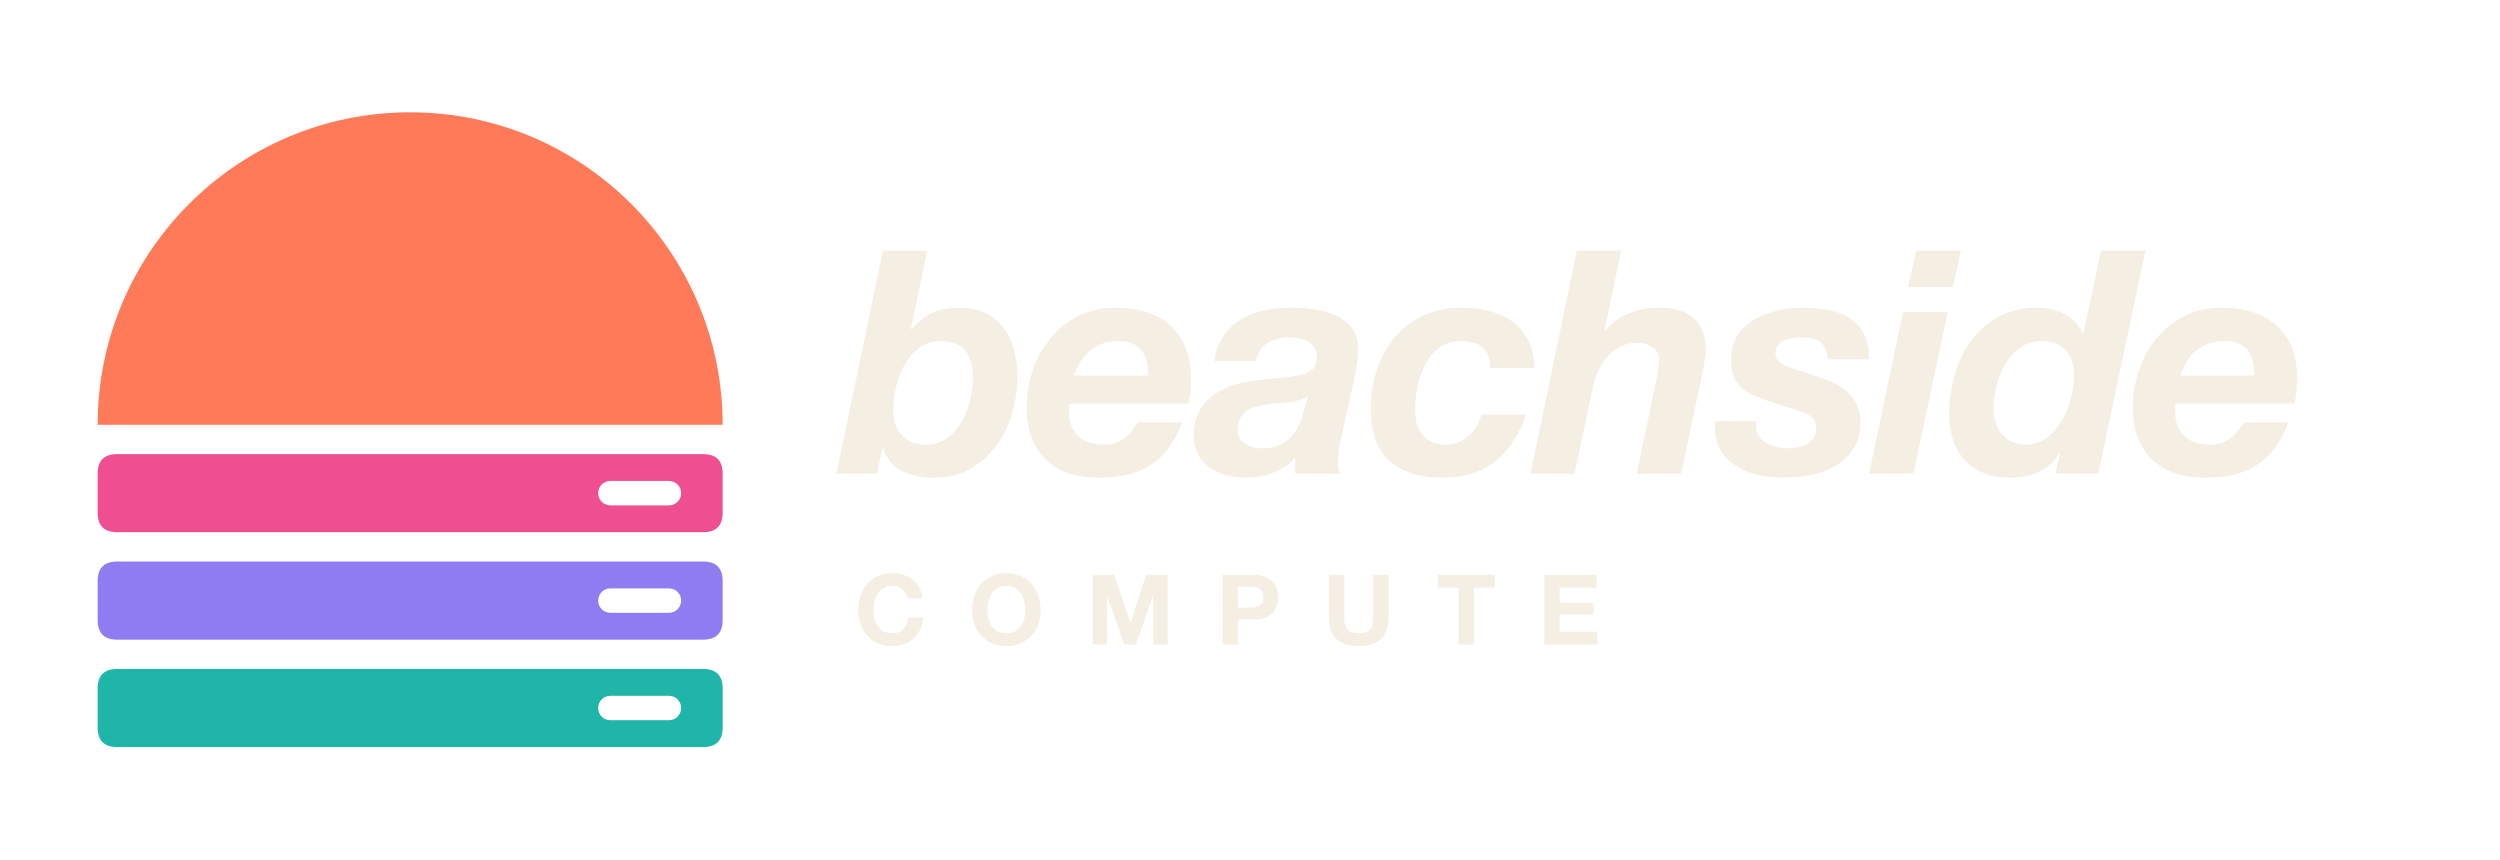
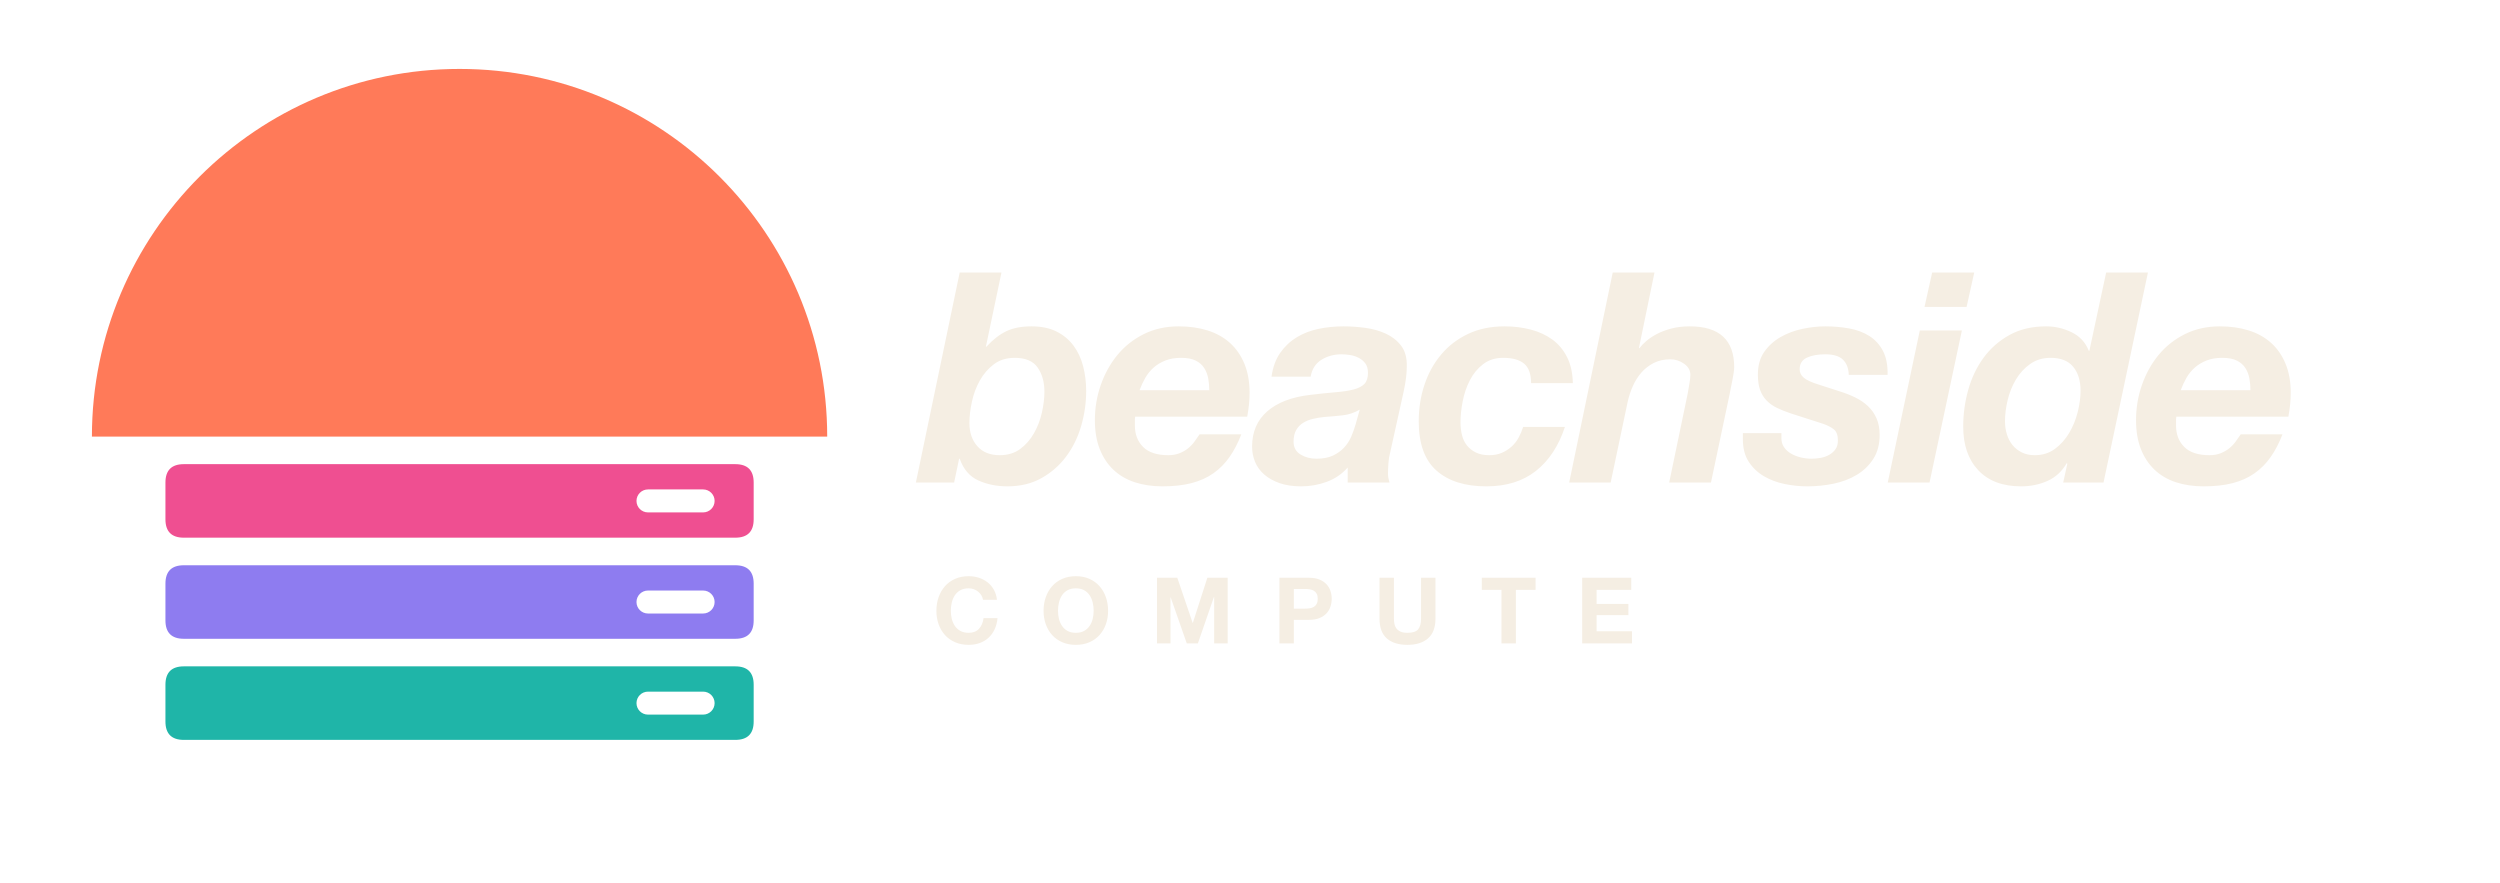
- <svg xmlns="http://www.w3.org/2000/svg" viewBox="0 0 1024 352" role="img" aria-labelledby="title">
-   <g transform="translate(40 46)">
-     <path fill="#ff7a59" d="M0 128a128 128 0 0 1 256 0Z" />
+ <svg xmlns="http://www.w3.org/2000/svg" viewBox="0 0 1088 384" role="img" aria-labelledby="title">
+   <g transform="translate(72 62)">
+     <path fill="#ff7a59" d="M-32 128a160 160 0 0 1 320 0Z" />
    <path fill="#ef4f91" fill-rule="evenodd" d="M8 140h240q8 0 8 8v16q0 8-8 8H8q-8 0-8-8v-16q0-8 8-8Z M210 151h24a5 5 0 0 1 0 10h-24a5 5 0 0 1 0-10Z" />
    <path fill="#8e7cf0" fill-rule="evenodd" d="M8 184h240q8 0 8 8v16q0 8-8 8H8q-8 0-8-8v-16q0-8 8-8Z M210 195h24a5 5 0 0 1 0 10h-24a5 5 0 0 1 0-10Z" />
    <path fill="#1fb5a8" fill-rule="evenodd" d="M8 228h240q8 0 8 8v16q0 8-8 8H8q-8 0-8-8v-16q0-8 8-8Z M210 239h24a5 5 0 0 1 0 10h-24a5 5 0 0 1 0-10Z" />
  </g>
  <g fill="#f5eee3">
-     <path transform="translate(344 194)" d="M17.66 -91.39L-1.41 -0.00L15.23 -0.00L17.41 -10.37L17.66 -10.37Q20.10 -3.46 25.79 -0.90Q31.49 1.66 38.40 1.66Q46.85 1.66 53.25 -1.92Q59.65 -5.50 64.00 -11.33Q68.35 -17.15 70.53 -24.64Q72.70 -32.13 72.70 -39.81Q72.70 -45.57 71.36 -50.69Q70.02 -55.81 67.14 -59.65Q64.26 -63.49 59.78 -65.73Q55.30 -67.97 48.90 -67.97Q42.37 -67.97 37.95 -65.86Q33.54 -63.74 29.31 -59.14L29.06 -59.14L35.84 -91.39ZM41.60 -54.27Q48.64 -54.27 51.58 -50.05Q54.53 -45.82 54.53 -39.55Q54.53 -35.33 53.44 -30.46Q52.35 -25.60 49.98 -21.44Q47.62 -17.28 43.97 -14.59Q40.32 -11.90 35.07 -11.90Q28.80 -11.90 25.34 -15.81Q21.89 -19.71 21.89 -25.86Q21.89 -30.21 22.98 -35.20Q24.06 -40.19 26.43 -44.42Q28.80 -48.64 32.51 -51.46Q36.22 -54.27 41.60 -54.27ZM126.28 -40.19L95.94 -40.19Q96.97 -43.01 98.44 -45.57Q99.91 -48.13 102.09 -50.05Q104.26 -51.97 107.21 -53.12Q110.15 -54.27 113.99 -54.27Q117.96 -54.27 120.39 -53.06Q122.82 -51.84 124.10 -49.79Q125.38 -47.74 125.83 -45.25Q126.28 -42.75 126.28 -40.19ZM94.02 -28.67L142.79 -28.67Q143.82 -34.18 143.82 -39.04Q143.82 -46.21 141.58 -51.65Q139.34 -57.09 135.30 -60.74Q131.27 -64.38 125.58 -66.18Q119.88 -67.97 112.97 -67.97Q104.52 -67.97 97.74 -64.58Q90.95 -61.18 86.28 -55.49Q81.61 -49.79 79.05 -42.43Q76.49 -35.07 76.49 -27.14Q76.49 -19.97 78.60 -14.59Q80.71 -9.22 84.55 -5.57Q88.39 -1.92 93.83 -0.13Q99.27 1.66 105.93 1.66Q113.10 1.66 118.54 0.26Q123.98 -1.15 128.07 -4.03Q132.17 -6.91 135.11 -11.14Q138.06 -15.36 140.23 -20.99L122.06 -20.99Q121.03 -19.46 119.82 -17.79Q118.60 -16.13 117.00 -14.85Q115.40 -13.57 113.29 -12.74Q111.18 -11.90 108.49 -11.90Q101.06 -11.90 97.48 -15.49Q93.90 -19.07 93.90 -24.83L93.90 -26.50Q93.90 -27.01 93.90 -27.52Q93.90 -28.03 94.02 -28.67ZM153.36 -46.08L170.38 -46.08Q171.28 -51.07 175.12 -53.44Q178.96 -55.81 183.82 -55.81Q185.62 -55.81 187.60 -55.49Q189.58 -55.17 191.31 -54.27Q193.04 -53.38 194.19 -51.84Q195.34 -50.30 195.34 -47.74Q195.34 -44.54 193.81 -42.94Q192.27 -41.34 189.14 -40.51Q186.00 -39.68 181.26 -39.30Q176.53 -38.91 170.13 -38.14Q158.10 -36.74 151.50 -30.98Q144.91 -25.22 144.91 -15.62Q144.91 -12.16 146.19 -9.02Q147.47 -5.89 150.16 -3.52Q152.85 -1.15 156.88 0.26Q160.91 1.66 166.29 1.66Q172.05 1.66 177.42 -0.32Q182.80 -2.30 186.51 -6.53L186.51 -0.00L204.69 -0.00Q204.05 -2.18 204.05 -3.84Q204.05 -5.76 204.24 -8.38Q204.43 -11.01 204.94 -12.80L210.83 -39.42Q212.24 -45.82 212.24 -50.56Q212.37 -56.19 209.74 -59.58Q207.12 -62.98 203.02 -64.83Q198.93 -66.69 194.06 -67.33Q189.20 -67.97 184.72 -67.97Q179.09 -67.97 173.84 -66.88Q168.59 -65.79 164.37 -63.23Q160.14 -60.67 157.20 -56.51Q154.26 -52.35 153.36 -46.08ZM191.76 -31.74L189.97 -25.34Q189.20 -22.66 188.05 -19.97Q186.90 -17.28 184.91 -15.17Q182.93 -13.06 180.05 -11.71Q177.17 -10.37 172.94 -10.37Q168.98 -10.37 165.97 -12.22Q162.96 -14.08 162.96 -17.79Q162.96 -20.86 164.11 -22.85Q165.26 -24.83 167.12 -25.98Q168.98 -27.14 171.41 -27.71Q173.84 -28.29 176.40 -28.54Q180.37 -28.80 184.34 -29.25Q188.30 -29.70 191.76 -31.74ZM266.33 -43.26L284.50 -43.26Q284.38 -49.79 282.01 -54.53Q279.64 -59.26 275.61 -62.21Q271.58 -65.15 266.20 -66.56Q260.82 -67.97 254.81 -67.97Q245.85 -67.97 238.94 -64.70Q232.02 -61.44 227.22 -55.74Q222.42 -50.05 219.93 -42.56Q217.43 -35.07 217.43 -26.62Q217.43 -12.03 225.18 -5.18Q232.92 1.66 246.87 1.66Q259.93 1.66 268.44 -5.06Q276.95 -11.78 281.05 -24.19L262.87 -24.19Q262.10 -21.76 260.89 -19.52Q259.67 -17.28 257.82 -15.62Q255.96 -13.95 253.59 -12.93Q251.22 -11.90 248.15 -11.90Q244.70 -11.90 242.33 -13.06Q239.96 -14.21 238.42 -16.13Q236.89 -18.05 236.25 -20.67Q235.61 -23.30 235.61 -26.24Q235.61 -30.46 236.57 -35.39Q237.53 -40.32 239.70 -44.54Q241.88 -48.77 245.46 -51.52Q249.05 -54.27 254.17 -54.27Q260.31 -54.27 263.32 -51.71Q266.33 -49.15 266.33 -43.26ZM301.86 -91.39L282.91 -0.00L300.96 -0.00L308.38 -35.20Q309.15 -38.66 310.62 -41.98Q312.10 -45.31 314.34 -47.87Q316.58 -50.43 319.71 -52.03Q322.85 -53.63 326.94 -53.63Q330.14 -53.63 332.90 -51.71Q335.65 -49.79 335.65 -46.85Q335.65 -45.44 335.20 -42.88Q334.75 -40.32 334.50 -38.78L326.43 -0.00L344.61 -0.00L352.80 -38.78Q352.93 -39.68 353.25 -41.15Q353.57 -42.62 353.89 -44.29Q354.21 -45.95 354.46 -47.55Q354.72 -49.15 354.72 -50.18Q354.72 -67.97 335.39 -67.97Q330.91 -67.97 327.33 -67.01Q323.74 -66.05 321.06 -64.64Q318.37 -63.23 316.45 -61.57Q314.53 -59.90 313.50 -58.50L313.25 -58.50L320.03 -91.39ZM404.58 -46.85L421.48 -46.85Q421.61 -53.25 419.43 -57.34Q417.26 -61.44 413.48 -63.81Q409.70 -66.18 404.71 -67.07Q399.72 -67.97 394.34 -67.97Q389.61 -67.97 384.42 -66.88Q379.24 -65.79 374.89 -63.30Q370.54 -60.80 367.78 -56.83Q365.03 -52.86 365.03 -46.98Q365.03 -43.01 365.99 -40.32Q366.95 -37.63 368.81 -35.71Q370.66 -33.79 373.29 -32.51Q375.91 -31.23 379.37 -30.08L393.32 -25.60Q396.26 -24.58 398.06 -23.17Q399.85 -21.76 399.85 -18.30Q399.85 -16.00 398.82 -14.53Q397.80 -13.06 396.14 -12.10Q394.47 -11.14 392.42 -10.75Q390.38 -10.37 388.33 -10.37Q386.02 -10.37 383.66 -10.94Q381.29 -11.52 379.43 -12.61Q377.58 -13.70 376.42 -15.36Q375.27 -17.02 375.27 -19.33L375.27 -21.50L358.50 -21.50L358.50 -18.82Q358.50 -12.93 361.06 -9.02Q363.62 -5.12 367.66 -2.75Q371.69 -0.38 376.68 0.64Q381.67 1.66 386.54 1.66Q392.30 1.66 397.93 0.51Q403.56 -0.64 408.04 -3.33Q412.52 -6.02 415.27 -10.30Q418.02 -14.59 418.02 -20.74Q418.02 -24.83 416.68 -27.90Q415.34 -30.98 412.97 -33.22Q410.60 -35.46 407.46 -36.99Q404.33 -38.53 400.62 -39.68L391.53 -42.62Q386.92 -44.03 385.06 -45.57Q383.21 -47.10 383.21 -49.28Q383.21 -52.86 386.34 -54.34Q389.48 -55.81 394.34 -55.81Q399.72 -55.81 402.09 -53.44Q404.46 -51.07 404.58 -46.85ZM455.86 -76.42L459.18 -91.39L440.88 -91.39L437.55 -76.42ZM435.50 -66.18L421.55 -0.00L439.73 -0.00L453.81 -66.18ZM492.41 -54.27Q499.06 -54.27 502.26 -50.37Q505.46 -46.46 505.46 -39.94Q505.46 -35.71 504.25 -30.78Q503.03 -25.86 500.54 -21.63Q498.04 -17.41 494.33 -14.66Q490.62 -11.90 485.50 -11.90Q482.30 -11.90 479.86 -13.12Q477.43 -14.34 475.83 -16.32Q474.23 -18.30 473.40 -20.99Q472.57 -23.68 472.57 -26.62Q472.57 -30.98 473.72 -35.84Q474.87 -40.70 477.30 -44.80Q479.74 -48.90 483.51 -51.58Q487.29 -54.27 492.41 -54.27ZM499.70 -8.19L497.91 -0.00L515.45 -0.00L534.78 -91.39L516.60 -91.39L509.30 -57.34L509.05 -57.34Q506.87 -62.85 501.56 -65.41Q496.25 -67.97 490.49 -67.97Q481.27 -67.97 474.49 -64.19Q467.70 -60.42 463.22 -54.27Q458.74 -48.13 456.57 -40.32Q454.39 -32.51 454.39 -24.32Q454.39 -12.29 460.98 -5.31Q467.58 1.66 479.61 1.66Q485.75 1.66 491.06 -0.70Q496.38 -3.07 499.45 -8.45ZM579.39 -40.19L549.06 -40.19Q550.08 -43.01 551.55 -45.57Q553.02 -48.13 555.20 -50.05Q557.38 -51.97 560.32 -53.12Q563.26 -54.27 567.10 -54.27Q571.07 -54.27 573.50 -53.06Q575.94 -51.84 577.22 -49.79Q578.50 -47.74 578.94 -45.25Q579.39 -42.75 579.39 -40.19ZM547.14 -28.67L595.90 -28.67Q596.93 -34.18 596.93 -39.04Q596.93 -46.21 594.69 -51.65Q592.45 -57.09 588.42 -60.74Q584.38 -64.38 578.69 -66.18Q572.99 -67.97 566.08 -67.97Q557.63 -67.97 550.85 -64.58Q544.06 -61.18 539.39 -55.49Q534.72 -49.79 532.16 -42.43Q529.60 -35.07 529.60 -27.14Q529.60 -19.97 531.71 -14.59Q533.82 -9.22 537.66 -5.57Q541.50 -1.92 546.94 -0.13Q552.38 1.66 559.04 1.66Q566.21 1.66 571.65 0.26Q577.09 -1.15 581.18 -4.03Q585.28 -6.91 588.22 -11.14Q591.17 -15.36 593.34 -20.99L575.17 -20.99Q574.14 -19.46 572.93 -17.79Q571.71 -16.13 570.11 -14.85Q568.51 -13.57 566.40 -12.74Q564.29 -11.90 561.60 -11.90Q554.18 -11.90 550.59 -15.49Q547.01 -19.07 547.01 -24.83L547.01 -26.50Q547.01 -27.01 547.01 -27.52Q547.01 -28.03 547.14 -28.67Z" />
-     <path transform="translate(350 264)" d="M21.80 -18.96L27.88 -18.96Q27.60 -21.44 26.52 -23.36Q25.44 -25.28 23.78 -26.58Q22.12 -27.88 20.02 -28.56Q17.92 -29.24 15.56 -29.24Q12.28 -29.24 9.66 -28.08Q7.04 -26.92 5.24 -24.88Q3.44 -22.84 2.48 -20.10Q1.52 -17.36 1.52 -14.16Q1.52 -11.04 2.48 -8.34Q3.44 -5.64 5.24 -3.64Q7.04 -1.64 9.66 -0.50Q12.28 0.64 15.56 0.64Q18.20 0.64 20.40 -0.16Q22.60 -0.96 24.24 -2.48Q25.88 -4.00 26.88 -6.16Q27.88 -8.32 28.12 -11.00L22.04 -11.00Q21.68 -8.12 20.06 -6.36Q18.44 -4.60 15.56 -4.60Q13.44 -4.60 11.96 -5.42Q10.48 -6.24 9.56 -7.60Q8.64 -8.96 8.22 -10.66Q7.80 -12.36 7.80 -14.16Q7.80 -16.04 8.22 -17.80Q8.64 -19.56 9.56 -20.94Q10.48 -22.32 11.96 -23.14Q13.44 -23.96 15.56 -23.96Q16.72 -23.96 17.78 -23.58Q18.84 -23.20 19.68 -22.52Q20.52 -21.84 21.08 -20.94Q21.64 -20.04 21.80 -18.96ZM54.44 -14.16Q54.44 -16.04 54.86 -17.80Q55.28 -19.56 56.20 -20.94Q57.12 -22.32 58.60 -23.14Q60.08 -23.96 62.20 -23.96Q64.32 -23.96 65.80 -23.14Q67.28 -22.32 68.20 -20.94Q69.12 -19.56 69.54 -17.80Q69.96 -16.04 69.96 -14.16Q69.96 -12.36 69.54 -10.66Q69.12 -8.96 68.20 -7.60Q67.28 -6.24 65.80 -5.42Q64.32 -4.60 62.20 -4.60Q60.08 -4.60 58.60 -5.42Q57.12 -6.24 56.20 -7.60Q55.28 -8.96 54.86 -10.66Q54.44 -12.36 54.44 -14.16ZM48.16 -14.16Q48.16 -11.04 49.12 -8.34Q50.08 -5.64 51.88 -3.64Q53.68 -1.64 56.30 -0.50Q58.92 0.64 62.20 0.64Q65.52 0.64 68.12 -0.50Q70.72 -1.64 72.52 -3.64Q74.32 -5.64 75.28 -8.34Q76.24 -11.04 76.24 -14.16Q76.24 -17.36 75.28 -20.10Q74.32 -22.84 72.52 -24.88Q70.72 -26.92 68.12 -28.08Q65.52 -29.24 62.20 -29.24Q58.92 -29.24 56.30 -28.08Q53.68 -26.92 51.88 -24.88Q50.08 -22.84 49.12 -20.10Q48.16 -17.36 48.16 -14.16ZM97.52 -28.56L97.52 -0.00L103.40 -0.00L103.40 -20.04L103.48 -20.04L110.48 -0.00L115.32 -0.00L122.32 -20.24L122.40 -20.24L122.40 -0.00L128.28 -0.00L128.28 -28.56L119.44 -28.56L113.12 -8.92L113.04 -8.92L106.36 -28.56ZM157.08 -15.12L157.08 -23.68L161.96 -23.68Q163.04 -23.68 164.04 -23.52Q165.04 -23.36 165.80 -22.90Q166.56 -22.44 167.02 -21.60Q167.48 -20.76 167.48 -19.40Q167.48 -18.04 167.02 -17.20Q166.56 -16.36 165.80 -15.90Q165.04 -15.44 164.04 -15.28Q163.04 -15.12 161.96 -15.12ZM150.80 -28.56L150.80 -0.00L157.08 -0.00L157.08 -10.24L163.68 -10.24Q166.36 -10.24 168.24 -11.02Q170.12 -11.80 171.30 -13.08Q172.48 -14.36 173.02 -16.02Q173.56 -17.68 173.56 -19.40Q173.56 -21.16 173.02 -22.80Q172.48 -24.44 171.30 -25.72Q170.12 -27.00 168.24 -27.78Q166.36 -28.56 163.68 -28.56ZM218.72 -10.80L218.72 -28.56L212.44 -28.56L212.44 -10.80Q212.44 -7.60 211.16 -6.10Q209.88 -4.60 206.52 -4.60Q204.60 -4.60 203.46 -5.14Q202.32 -5.68 201.68 -6.54Q201.04 -7.40 200.84 -8.52Q200.64 -9.64 200.64 -10.80L200.64 -28.56L194.36 -28.56L194.36 -10.80Q194.36 -4.96 197.54 -2.16Q200.72 0.64 206.52 0.64Q212.24 0.64 215.48 -2.18Q218.72 -5.00 218.72 -10.80ZM247.44 -23.28L247.44 -0.00L253.72 -0.00L253.72 -23.28L262.28 -23.28L262.28 -28.56L238.88 -28.56L238.88 -23.28ZM282.56 -28.56L282.56 -0.00L304.24 -0.00L304.24 -5.28L288.84 -5.28L288.84 -12.28L302.68 -12.28L302.68 -17.16L288.84 -17.16L288.84 -23.28L303.92 -23.28L303.92 -28.56Z" />
+     <path transform="translate(400 210)" d="M17.66 -91.39L-1.41 -0.00L15.23 -0.00L17.41 -10.37L17.66 -10.37Q20.10 -3.46 25.79 -0.90Q31.49 1.66 38.40 1.66Q46.85 1.66 53.25 -1.92Q59.65 -5.50 64.00 -11.33Q68.35 -17.15 70.53 -24.64Q72.70 -32.13 72.70 -39.81Q72.70 -45.57 71.36 -50.69Q70.02 -55.81 67.14 -59.65Q64.26 -63.49 59.78 -65.73Q55.30 -67.97 48.90 -67.97Q42.37 -67.97 37.95 -65.86Q33.54 -63.74 29.31 -59.14L29.06 -59.14L35.84 -91.39ZM41.60 -54.27Q48.64 -54.27 51.58 -50.05Q54.53 -45.82 54.53 -39.55Q54.53 -35.33 53.44 -30.46Q52.35 -25.60 49.98 -21.44Q47.62 -17.28 43.97 -14.59Q40.32 -11.90 35.07 -11.90Q28.80 -11.90 25.34 -15.81Q21.89 -19.71 21.89 -25.86Q21.89 -30.21 22.98 -35.20Q24.06 -40.19 26.43 -44.42Q28.80 -48.64 32.51 -51.46Q36.22 -54.27 41.60 -54.27ZM126.28 -40.19L95.94 -40.19Q96.97 -43.01 98.44 -45.57Q99.91 -48.13 102.09 -50.05Q104.26 -51.97 107.21 -53.12Q110.15 -54.27 113.99 -54.27Q117.96 -54.27 120.39 -53.06Q122.82 -51.84 124.10 -49.79Q125.38 -47.74 125.83 -45.25Q126.28 -42.75 126.28 -40.19ZM94.02 -28.67L142.79 -28.67Q143.82 -34.18 143.82 -39.04Q143.82 -46.21 141.58 -51.65Q139.34 -57.09 135.30 -60.74Q131.27 -64.38 125.58 -66.18Q119.88 -67.97 112.97 -67.97Q104.52 -67.97 97.74 -64.58Q90.95 -61.18 86.28 -55.49Q81.61 -49.79 79.05 -42.43Q76.49 -35.07 76.49 -27.14Q76.49 -19.97 78.60 -14.59Q80.71 -9.22 84.55 -5.57Q88.39 -1.92 93.83 -0.13Q99.27 1.66 105.93 1.66Q113.10 1.66 118.54 0.26Q123.98 -1.15 128.07 -4.03Q132.17 -6.91 135.11 -11.14Q138.06 -15.36 140.23 -20.99L122.06 -20.99Q121.03 -19.46 119.82 -17.79Q118.60 -16.13 117.00 -14.85Q115.40 -13.57 113.29 -12.74Q111.18 -11.90 108.49 -11.90Q101.06 -11.90 97.48 -15.49Q93.90 -19.07 93.90 -24.83L93.90 -26.50Q93.90 -27.01 93.90 -27.52Q93.90 -28.03 94.02 -28.67ZM153.36 -46.08L170.38 -46.08Q171.28 -51.07 175.12 -53.44Q178.96 -55.81 183.82 -55.81Q185.62 -55.81 187.60 -55.49Q189.58 -55.17 191.31 -54.27Q193.04 -53.38 194.19 -51.84Q195.34 -50.30 195.34 -47.74Q195.34 -44.54 193.81 -42.94Q192.27 -41.34 189.14 -40.51Q186.00 -39.68 181.26 -39.30Q176.53 -38.91 170.13 -38.14Q158.10 -36.74 151.50 -30.98Q144.91 -25.22 144.91 -15.62Q144.91 -12.16 146.19 -9.02Q147.47 -5.89 150.16 -3.52Q152.85 -1.15 156.88 0.26Q160.91 1.66 166.29 1.66Q172.05 1.66 177.42 -0.32Q182.80 -2.30 186.51 -6.53L186.51 -0.00L204.69 -0.00Q204.05 -2.18 204.05 -3.84Q204.05 -5.76 204.24 -8.38Q204.43 -11.01 204.94 -12.80L210.83 -39.42Q212.24 -45.82 212.24 -50.56Q212.37 -56.19 209.74 -59.58Q207.12 -62.98 203.02 -64.83Q198.93 -66.69 194.06 -67.33Q189.20 -67.97 184.72 -67.97Q179.09 -67.97 173.84 -66.88Q168.59 -65.79 164.37 -63.23Q160.14 -60.67 157.20 -56.51Q154.26 -52.35 153.36 -46.08ZM191.76 -31.74L189.97 -25.34Q189.20 -22.66 188.05 -19.97Q186.90 -17.28 184.91 -15.17Q182.93 -13.06 180.05 -11.71Q177.17 -10.37 172.94 -10.37Q168.98 -10.37 165.97 -12.22Q162.96 -14.08 162.96 -17.79Q162.96 -20.86 164.11 -22.85Q165.26 -24.83 167.12 -25.98Q168.98 -27.14 171.41 -27.71Q173.84 -28.29 176.40 -28.54Q180.37 -28.80 184.34 -29.25Q188.30 -29.70 191.76 -31.74ZM266.33 -43.26L284.50 -43.26Q284.38 -49.79 282.01 -54.53Q279.64 -59.26 275.61 -62.21Q271.58 -65.15 266.20 -66.56Q260.82 -67.97 254.81 -67.97Q245.85 -67.97 238.94 -64.70Q232.02 -61.44 227.22 -55.74Q222.42 -50.05 219.93 -42.56Q217.43 -35.07 217.43 -26.62Q217.43 -12.03 225.18 -5.18Q232.92 1.66 246.87 1.66Q259.93 1.66 268.44 -5.06Q276.95 -11.78 281.05 -24.19L262.87 -24.19Q262.10 -21.76 260.89 -19.52Q259.67 -17.28 257.82 -15.62Q255.96 -13.95 253.59 -12.93Q251.22 -11.90 248.15 -11.90Q244.70 -11.90 242.33 -13.06Q239.96 -14.21 238.42 -16.13Q236.89 -18.05 236.25 -20.67Q235.61 -23.30 235.61 -26.24Q235.61 -30.46 236.57 -35.39Q237.53 -40.32 239.70 -44.54Q241.88 -48.77 245.46 -51.52Q249.05 -54.27 254.17 -54.27Q260.31 -54.27 263.32 -51.71Q266.33 -49.15 266.33 -43.26ZM301.86 -91.39L282.91 -0.00L300.96 -0.00L308.38 -35.20Q309.15 -38.66 310.62 -41.98Q312.10 -45.31 314.34 -47.87Q316.58 -50.43 319.71 -52.03Q322.85 -53.63 326.94 -53.63Q330.14 -53.63 332.90 -51.71Q335.65 -49.79 335.65 -46.85Q335.65 -45.44 335.20 -42.88Q334.75 -40.32 334.50 -38.78L326.43 -0.00L344.61 -0.00L352.80 -38.78Q352.93 -39.68 353.25 -41.15Q353.57 -42.62 353.89 -44.29Q354.21 -45.95 354.46 -47.55Q354.72 -49.15 354.72 -50.18Q354.72 -67.97 335.39 -67.97Q330.91 -67.97 327.33 -67.01Q323.74 -66.05 321.06 -64.64Q318.37 -63.23 316.45 -61.57Q314.53 -59.90 313.50 -58.50L313.25 -58.50L320.03 -91.39ZM404.58 -46.85L421.48 -46.85Q421.61 -53.25 419.43 -57.34Q417.26 -61.44 413.48 -63.81Q409.70 -66.18 404.71 -67.07Q399.72 -67.97 394.34 -67.97Q389.61 -67.97 384.42 -66.88Q379.24 -65.79 374.89 -63.30Q370.54 -60.80 367.78 -56.83Q365.03 -52.86 365.03 -46.98Q365.03 -43.01 365.99 -40.32Q366.95 -37.63 368.81 -35.71Q370.66 -33.79 373.29 -32.51Q375.91 -31.23 379.37 -30.08L393.32 -25.60Q396.26 -24.58 398.06 -23.17Q399.85 -21.76 399.85 -18.30Q399.85 -16.00 398.82 -14.53Q397.80 -13.06 396.14 -12.10Q394.47 -11.14 392.42 -10.75Q390.38 -10.37 388.33 -10.37Q386.02 -10.37 383.66 -10.94Q381.29 -11.52 379.43 -12.61Q377.58 -13.70 376.42 -15.36Q375.27 -17.02 375.27 -19.33L375.27 -21.50L358.50 -21.50L358.50 -18.82Q358.50 -12.93 361.06 -9.02Q363.62 -5.12 367.66 -2.75Q371.69 -0.38 376.68 0.64Q381.67 1.66 386.54 1.66Q392.30 1.66 397.93 0.51Q403.56 -0.64 408.04 -3.33Q412.52 -6.02 415.27 -10.30Q418.02 -14.59 418.02 -20.74Q418.02 -24.83 416.68 -27.90Q415.34 -30.98 412.97 -33.22Q410.60 -35.46 407.46 -36.99Q404.33 -38.53 400.62 -39.68L391.53 -42.62Q386.92 -44.03 385.06 -45.57Q383.21 -47.10 383.21 -49.28Q383.21 -52.86 386.34 -54.34Q389.48 -55.81 394.34 -55.81Q399.72 -55.81 402.09 -53.44Q404.46 -51.07 404.58 -46.85ZM455.86 -76.42L459.18 -91.39L440.88 -91.39L437.55 -76.42ZM435.50 -66.18L421.55 -0.00L439.73 -0.00L453.81 -66.18ZM492.41 -54.27Q499.06 -54.27 502.26 -50.37Q505.46 -46.46 505.46 -39.94Q505.46 -35.71 504.25 -30.78Q503.03 -25.86 500.54 -21.63Q498.04 -17.41 494.33 -14.66Q490.62 -11.90 485.50 -11.90Q482.30 -11.90 479.86 -13.12Q477.43 -14.34 475.83 -16.32Q474.23 -18.30 473.40 -20.99Q472.57 -23.68 472.57 -26.62Q472.57 -30.98 473.72 -35.84Q474.87 -40.70 477.30 -44.80Q479.74 -48.90 483.51 -51.58Q487.29 -54.27 492.41 -54.27ZM499.70 -8.19L497.91 -0.00L515.45 -0.00L534.78 -91.39L516.60 -91.39L509.30 -57.34L509.05 -57.34Q506.87 -62.85 501.56 -65.41Q496.25 -67.97 490.49 -67.97Q481.27 -67.97 474.49 -64.19Q467.70 -60.42 463.22 -54.27Q458.74 -48.13 456.57 -40.32Q454.39 -32.51 454.39 -24.32Q454.39 -12.29 460.98 -5.31Q467.58 1.66 479.61 1.66Q485.75 1.66 491.06 -0.70Q496.38 -3.07 499.45 -8.45ZM579.39 -40.19L549.06 -40.19Q550.08 -43.01 551.55 -45.57Q553.02 -48.13 555.20 -50.05Q557.38 -51.97 560.32 -53.12Q563.26 -54.27 567.10 -54.27Q571.07 -54.27 573.50 -53.06Q575.94 -51.84 577.22 -49.79Q578.50 -47.74 578.94 -45.25Q579.39 -42.75 579.39 -40.19ZM547.14 -28.67L595.90 -28.67Q596.93 -34.18 596.93 -39.04Q596.93 -46.21 594.69 -51.65Q592.45 -57.09 588.42 -60.74Q584.38 -64.38 578.69 -66.18Q572.99 -67.97 566.08 -67.97Q557.63 -67.97 550.85 -64.58Q544.06 -61.18 539.39 -55.49Q534.72 -49.79 532.16 -42.43Q529.60 -35.07 529.60 -27.14Q529.60 -19.97 531.71 -14.59Q533.82 -9.22 537.66 -5.57Q541.50 -1.92 546.94 -0.13Q552.38 1.66 559.04 1.66Q566.21 1.66 571.65 0.26Q577.09 -1.15 581.18 -4.03Q585.28 -6.91 588.22 -11.14Q591.17 -15.36 593.34 -20.99L575.17 -20.99Q574.14 -19.46 572.93 -17.79Q571.71 -16.13 570.11 -14.85Q568.51 -13.57 566.40 -12.74Q564.29 -11.90 561.60 -11.90Q554.18 -11.90 550.59 -15.49Q547.01 -19.07 547.01 -24.83L547.01 -26.50Q547.01 -27.01 547.01 -27.52Q547.01 -28.03 547.14 -28.67Z" />
+     <path transform="translate(406 280)" d="M21.80 -18.96L27.88 -18.96Q27.60 -21.44 26.52 -23.36Q25.44 -25.28 23.78 -26.58Q22.12 -27.88 20.02 -28.56Q17.92 -29.24 15.56 -29.24Q12.28 -29.24 9.66 -28.08Q7.04 -26.92 5.24 -24.88Q3.44 -22.84 2.48 -20.10Q1.52 -17.36 1.52 -14.16Q1.52 -11.04 2.48 -8.34Q3.44 -5.64 5.24 -3.64Q7.04 -1.64 9.66 -0.50Q12.28 0.64 15.56 0.64Q18.20 0.64 20.40 -0.16Q22.60 -0.96 24.24 -2.48Q25.88 -4.00 26.88 -6.16Q27.88 -8.32 28.12 -11.00L22.04 -11.00Q21.68 -8.12 20.06 -6.36Q18.44 -4.60 15.56 -4.60Q13.44 -4.60 11.96 -5.42Q10.48 -6.24 9.56 -7.60Q8.64 -8.96 8.22 -10.66Q7.80 -12.36 7.80 -14.16Q7.80 -16.04 8.22 -17.80Q8.64 -19.56 9.56 -20.94Q10.48 -22.32 11.96 -23.14Q13.44 -23.96 15.56 -23.96Q16.72 -23.96 17.78 -23.58Q18.84 -23.20 19.68 -22.52Q20.52 -21.84 21.08 -20.94Q21.64 -20.04 21.80 -18.96ZM54.44 -14.16Q54.44 -16.04 54.86 -17.80Q55.28 -19.56 56.20 -20.94Q57.12 -22.32 58.60 -23.14Q60.08 -23.96 62.20 -23.96Q64.32 -23.96 65.80 -23.14Q67.28 -22.32 68.20 -20.94Q69.12 -19.56 69.54 -17.80Q69.96 -16.04 69.96 -14.16Q69.96 -12.36 69.54 -10.66Q69.12 -8.96 68.20 -7.60Q67.28 -6.24 65.80 -5.42Q64.32 -4.60 62.20 -4.60Q60.08 -4.60 58.60 -5.42Q57.12 -6.24 56.20 -7.60Q55.28 -8.96 54.86 -10.66Q54.44 -12.36 54.44 -14.16ZM48.16 -14.16Q48.16 -11.04 49.12 -8.34Q50.08 -5.64 51.88 -3.64Q53.68 -1.64 56.30 -0.50Q58.92 0.64 62.20 0.64Q65.52 0.64 68.12 -0.50Q70.72 -1.64 72.52 -3.64Q74.32 -5.64 75.28 -8.34Q76.24 -11.04 76.24 -14.16Q76.24 -17.36 75.28 -20.10Q74.32 -22.84 72.52 -24.88Q70.72 -26.92 68.12 -28.08Q65.52 -29.24 62.20 -29.24Q58.92 -29.24 56.30 -28.08Q53.68 -26.92 51.88 -24.88Q50.08 -22.84 49.12 -20.10Q48.16 -17.36 48.16 -14.16ZM97.52 -28.56L97.52 -0.00L103.40 -0.00L103.40 -20.04L103.48 -20.04L110.48 -0.00L115.32 -0.00L122.32 -20.24L122.40 -20.24L122.40 -0.00L128.28 -0.00L128.28 -28.56L119.44 -28.56L113.12 -8.92L113.04 -8.92L106.36 -28.56ZM157.08 -15.12L157.08 -23.68L161.96 -23.68Q163.04 -23.68 164.04 -23.52Q165.04 -23.36 165.80 -22.90Q166.56 -22.44 167.02 -21.60Q167.48 -20.76 167.48 -19.40Q167.48 -18.04 167.02 -17.20Q166.56 -16.36 165.80 -15.90Q165.04 -15.44 164.04 -15.28Q163.04 -15.12 161.96 -15.12ZM150.80 -28.56L150.80 -0.00L157.08 -0.00L157.08 -10.24L163.68 -10.24Q166.36 -10.24 168.24 -11.02Q170.12 -11.80 171.30 -13.08Q172.48 -14.36 173.02 -16.02Q173.56 -17.68 173.56 -19.40Q173.56 -21.16 173.02 -22.80Q172.48 -24.44 171.30 -25.72Q170.12 -27.00 168.24 -27.78Q166.36 -28.56 163.68 -28.56ZM218.72 -10.80L218.72 -28.56L212.44 -28.56L212.44 -10.80Q212.44 -7.60 211.16 -6.10Q209.88 -4.60 206.52 -4.60Q204.60 -4.60 203.46 -5.14Q202.32 -5.68 201.68 -6.54Q201.04 -7.40 200.84 -8.52Q200.64 -9.64 200.64 -10.80L200.64 -28.56L194.36 -28.56L194.36 -10.80Q194.36 -4.96 197.54 -2.16Q200.72 0.64 206.52 0.64Q212.24 0.64 215.48 -2.18Q218.72 -5.00 218.72 -10.80ZM247.44 -23.28L247.44 -0.00L253.72 -0.00L253.72 -23.28L262.28 -23.28L262.28 -28.56L238.88 -28.56L238.88 -23.28ZM282.56 -28.56L282.56 -0.00L304.24 -0.00L304.24 -5.28L288.84 -5.28L288.84 -12.28L302.68 -12.28L302.68 -17.16L288.84 -17.16L288.84 -23.28L303.92 -23.28L303.92 -28.56Z" />
  </g>
</svg>
